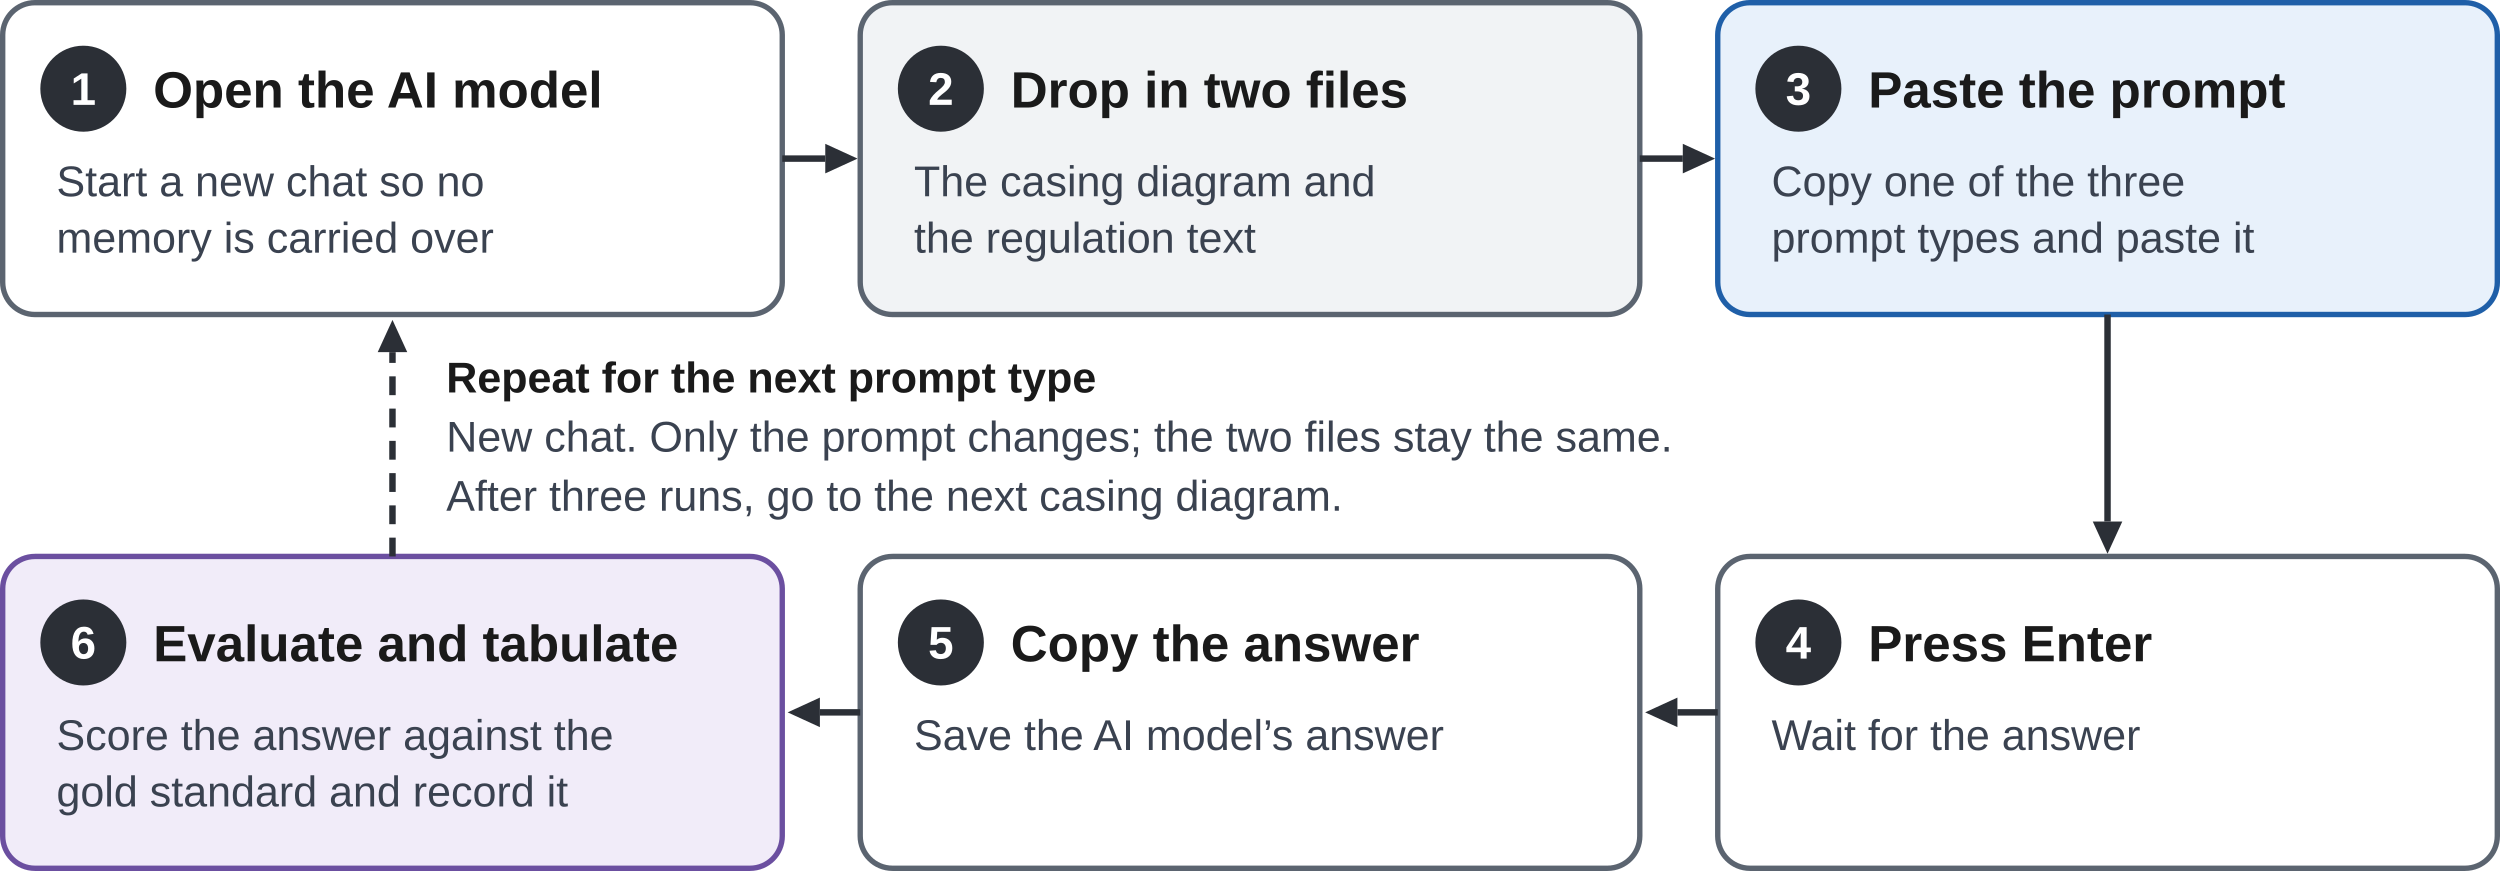
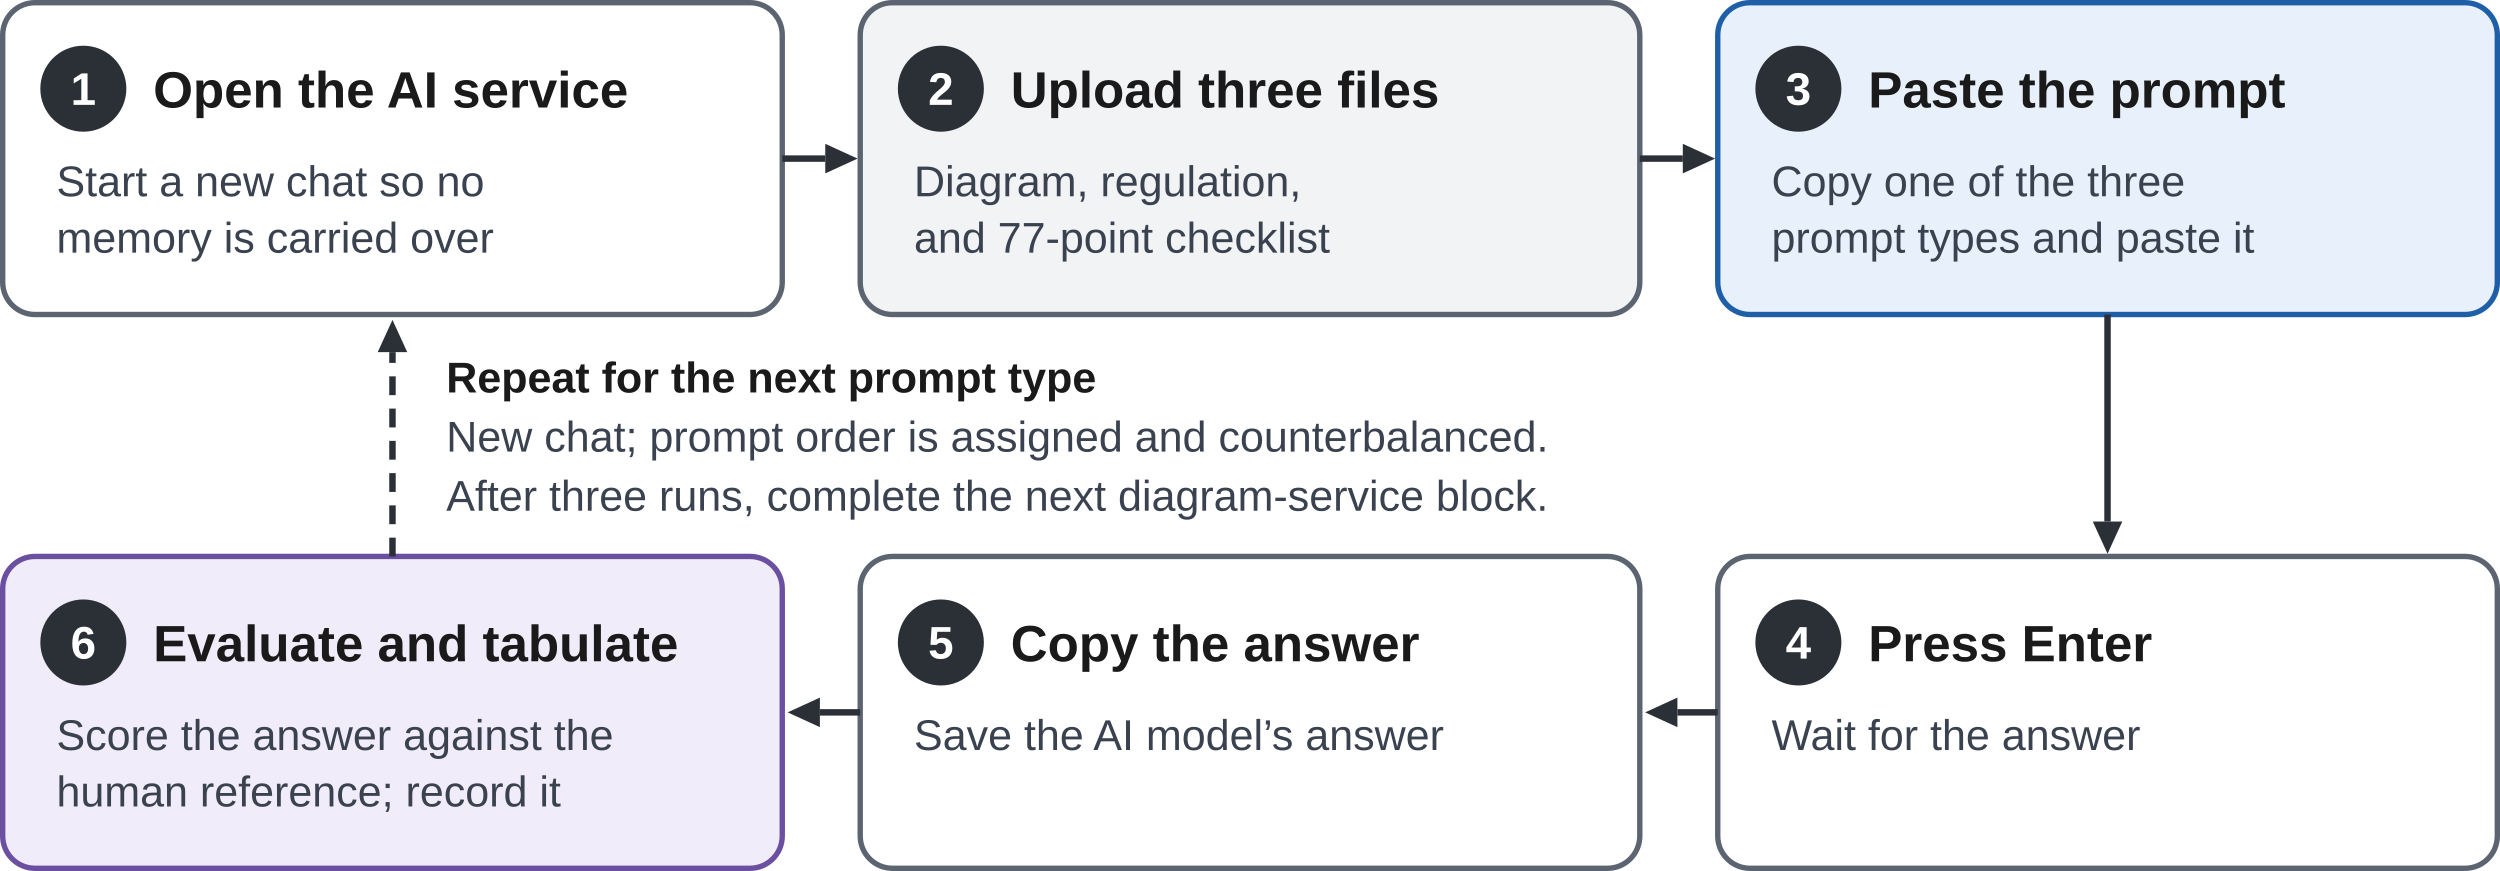
<svg xmlns="http://www.w3.org/2000/svg" viewBox="0 0 930 324" width="930" height="324" font-family="Segoe UI, Arial, Helvetica, sans-serif">
  <rect x="0" y="0" width="930" height="324" fill="#ffffff" />
  <rect x="1" y="1" width="290" height="116" rx="12" fill="#ffffff" stroke="#5b6470" stroke-width="2" />
  <circle cx="31" cy="33" r="16" fill="#2b2f36" />
  <text x="31" y="39" font-size="17" fill="#ffffff" font-weight="700" text-anchor="middle">1</text>
-   <text x="57" y="40" font-size="19" fill="#1a1a1a" font-weight="700">Open the AI model</text>
+   <text x="57" y="40" font-size="19" fill="#1a1a1a" font-weight="700">Open the AI service</text>
  <text x="21" y="73" font-size="16" fill="#3a4250">Start a new chat so no</text>
  <text x="21" y="94" font-size="16" fill="#3a4250">memory is carried over</text>
  <rect x="320" y="1" width="290" height="116" rx="12" fill="#f1f3f5" stroke="#5b6470" stroke-width="2" />
  <circle cx="350" cy="33" r="16" fill="#2b2f36" />
  <text x="350" y="39" font-size="17" fill="#ffffff" font-weight="700" text-anchor="middle">2</text>
-   <text x="376" y="40" font-size="19" fill="#1a1a1a" font-weight="700">Drop in two files</text>
-   <text x="340" y="73" font-size="16" fill="#3a4250">The casing diagram and</text>
-   <text x="340" y="94" font-size="16" fill="#3a4250">the regulation text</text>
+   <text x="376" y="40" font-size="19" fill="#1a1a1a" font-weight="700">Upload three files</text>
+   <text x="340" y="73" font-size="16" fill="#3a4250">Diagram, regulation,</text>
+   <text x="340" y="94" font-size="16" fill="#3a4250">and 77-point checklist</text>
  <rect x="639" y="1" width="290" height="116" rx="12" fill="#e8f1fb" stroke="#1f5fa8" stroke-width="2" />
  <circle cx="669" cy="33" r="16" fill="#2b2f36" />
  <text x="669" y="39" font-size="17" fill="#ffffff" font-weight="700" text-anchor="middle">3</text>
  <text x="695" y="40" font-size="19" fill="#1a1a1a" font-weight="700">Paste the prompt</text>
  <text x="659" y="73" font-size="16" fill="#3a4250">Copy one of the three</text>
  <text x="659" y="94" font-size="16" fill="#3a4250">prompt types and paste it</text>
  <rect x="639" y="207" width="290" height="116" rx="12" fill="#ffffff" stroke="#5b6470" stroke-width="2" />
  <circle cx="669" cy="239" r="16" fill="#2b2f36" />
  <text x="669" y="245" font-size="17" fill="#ffffff" font-weight="700" text-anchor="middle">4</text>
  <text x="695" y="246" font-size="19" fill="#1a1a1a" font-weight="700">Press Enter</text>
  <text x="659" y="279" font-size="16" fill="#3a4250">Wait for the answer</text>
  <rect x="320" y="207" width="290" height="116" rx="12" fill="#ffffff" stroke="#5b6470" stroke-width="2" />
  <circle cx="350" cy="239" r="16" fill="#2b2f36" />
  <text x="350" y="245" font-size="17" fill="#ffffff" font-weight="700" text-anchor="middle">5</text>
  <text x="376" y="246" font-size="19" fill="#1a1a1a" font-weight="700">Copy the answer</text>
  <text x="340" y="279" font-size="16" fill="#3a4250">Save the AI model’s answer</text>
  <rect x="1" y="207" width="290" height="116" rx="12" fill="#f1ecf9" stroke="#6b4fa0" stroke-width="2" />
  <circle cx="31" cy="239" r="16" fill="#2b2f36" />
  <text x="31" y="245" font-size="17" fill="#ffffff" font-weight="700" text-anchor="middle">6</text>
  <text x="57" y="246" font-size="19" fill="#1a1a1a" font-weight="700">Evaluate and tabulate</text>
  <text x="21" y="279" font-size="16" fill="#3a4250">Score the answer against the</text>
-   <text x="21" y="300" font-size="16" fill="#3a4250">gold standard and record it</text>
+   <text x="21" y="300" font-size="16" fill="#3a4250">human reference; record it</text>
  <path d="M291 59 L 307.0 59.0" fill="none" stroke="#2b2f36" stroke-width="2.4" />
  <polygon points="319,59 307.0,64.5 307.0,53.5" fill="#2b2f36" />
  <path d="M610 59 L 626.0 59.0" fill="none" stroke="#2b2f36" stroke-width="2.4" />
  <polygon points="638,59 626.0,64.5 626.0,53.5" fill="#2b2f36" />
  <path d="M784 117 L 784.0 194.0" fill="none" stroke="#2b2f36" stroke-width="2.4" />
  <polygon points="784,206 778.5,194.0 789.5,194.0" fill="#2b2f36" />
  <path d="M639 265 L 624.0 265.0" fill="none" stroke="#2b2f36" stroke-width="2.4" />
  <polygon points="612,265 624.0,259.5 624.0,270.5" fill="#2b2f36" />
  <path d="M320 265 L 305.0 265.0" fill="none" stroke="#2b2f36" stroke-width="2.4" />
  <polygon points="293,265 305.0,259.5 305.0,270.5" fill="#2b2f36" />
  <path d="M146 207 L 146.0 131.0" fill="none" stroke="#2b2f36" stroke-width="2.4" stroke-dasharray="7 5" />
  <polygon points="146,119 151.5,131.0 140.5,131.0" fill="#2b2f36" />
  <text x="166" y="146" font-size="16" fill="#1a1a1a" font-weight="700">Repeat for the next prompt type</text>
-   <text x="166" y="168" font-size="16" fill="#3a4250">New chat. Only the prompt changes; the two files stay the same.</text>
-   <text x="166" y="190" font-size="16" fill="#3a4250">After three runs, go to the next casing diagram.</text>
+   <text x="166" y="168" font-size="16" fill="#3a4250">New chat; prompt order is assigned and counterbalanced.</text>
+   <text x="166" y="190" font-size="16" fill="#3a4250">After three runs, complete the next diagram-service block.</text>
</svg>
